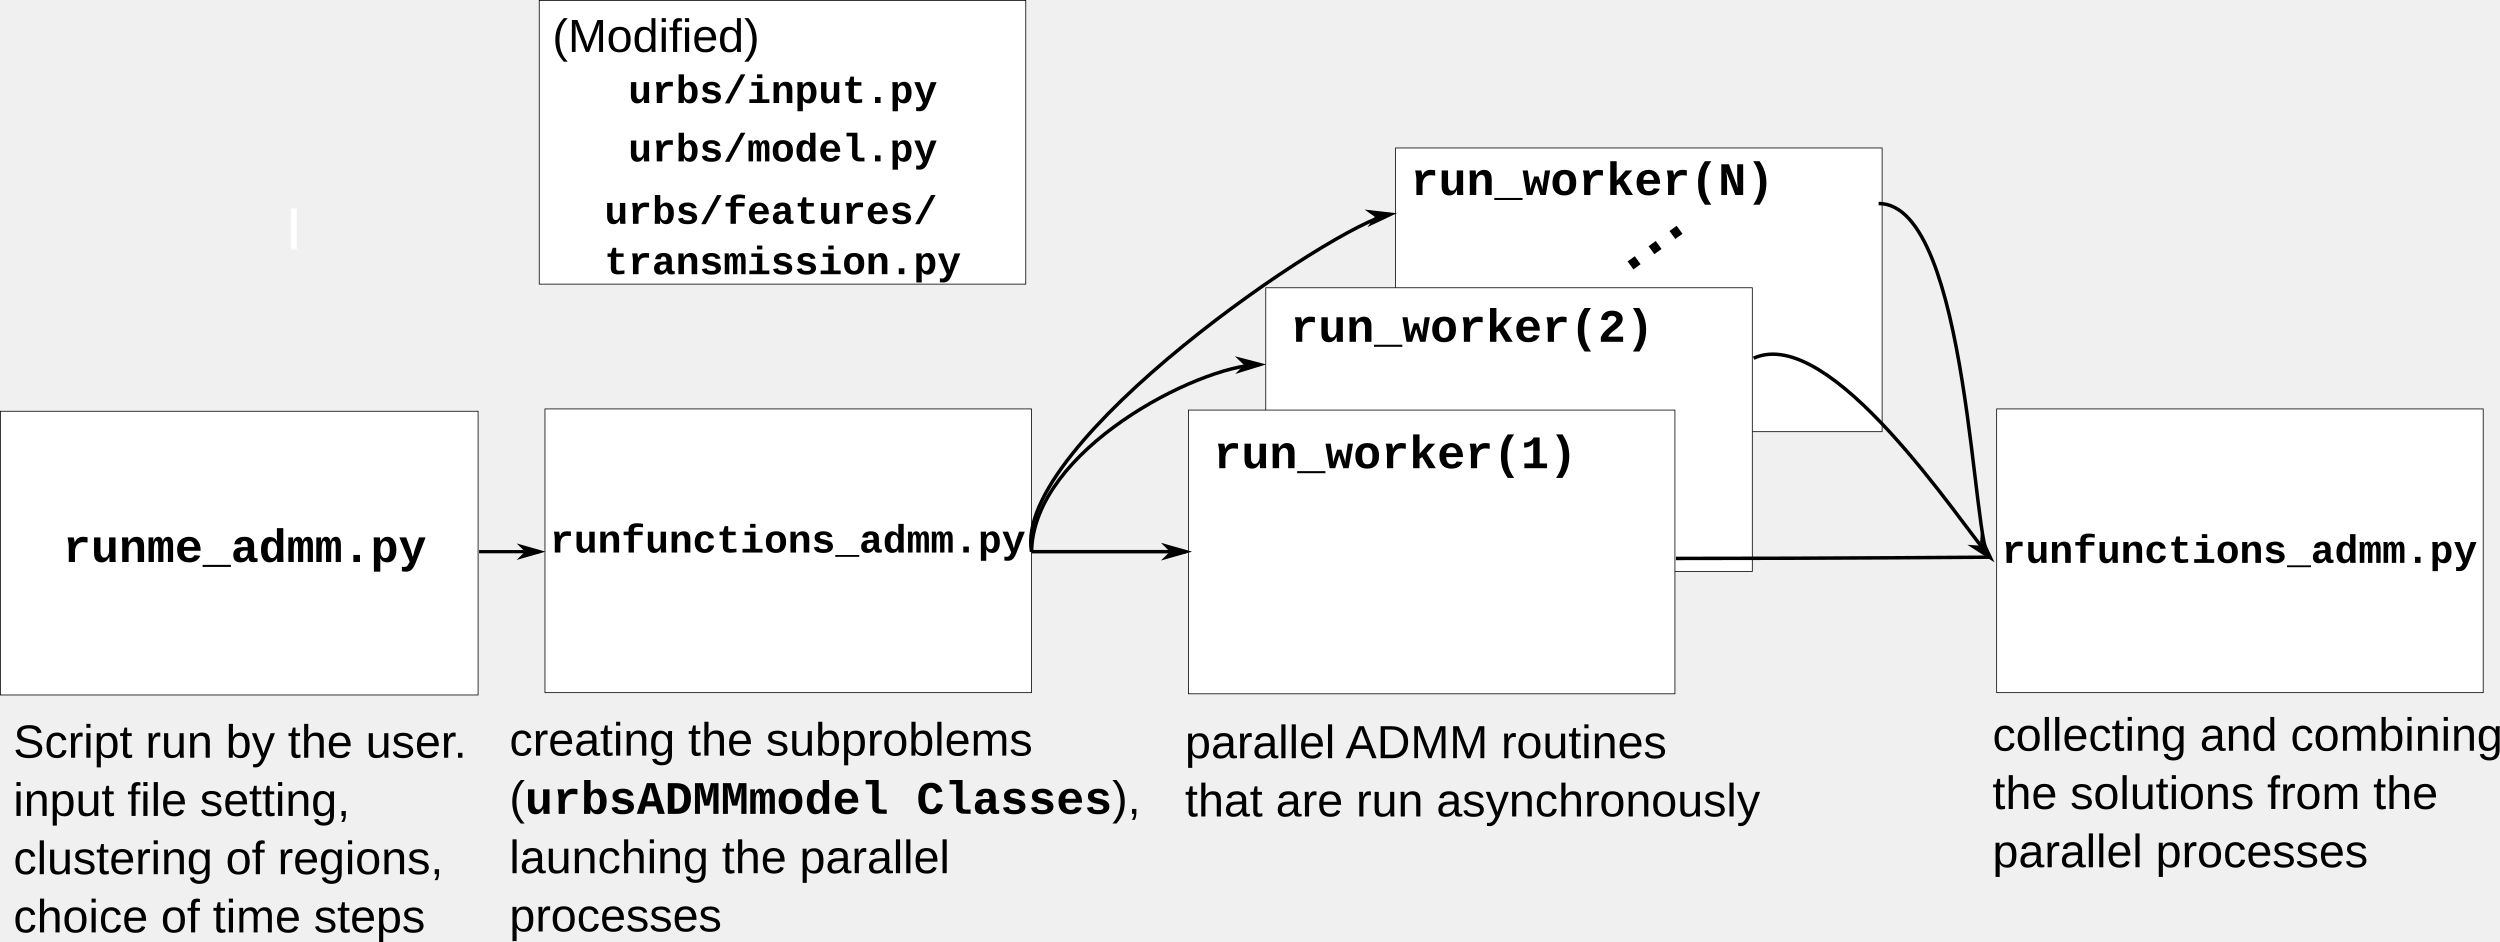
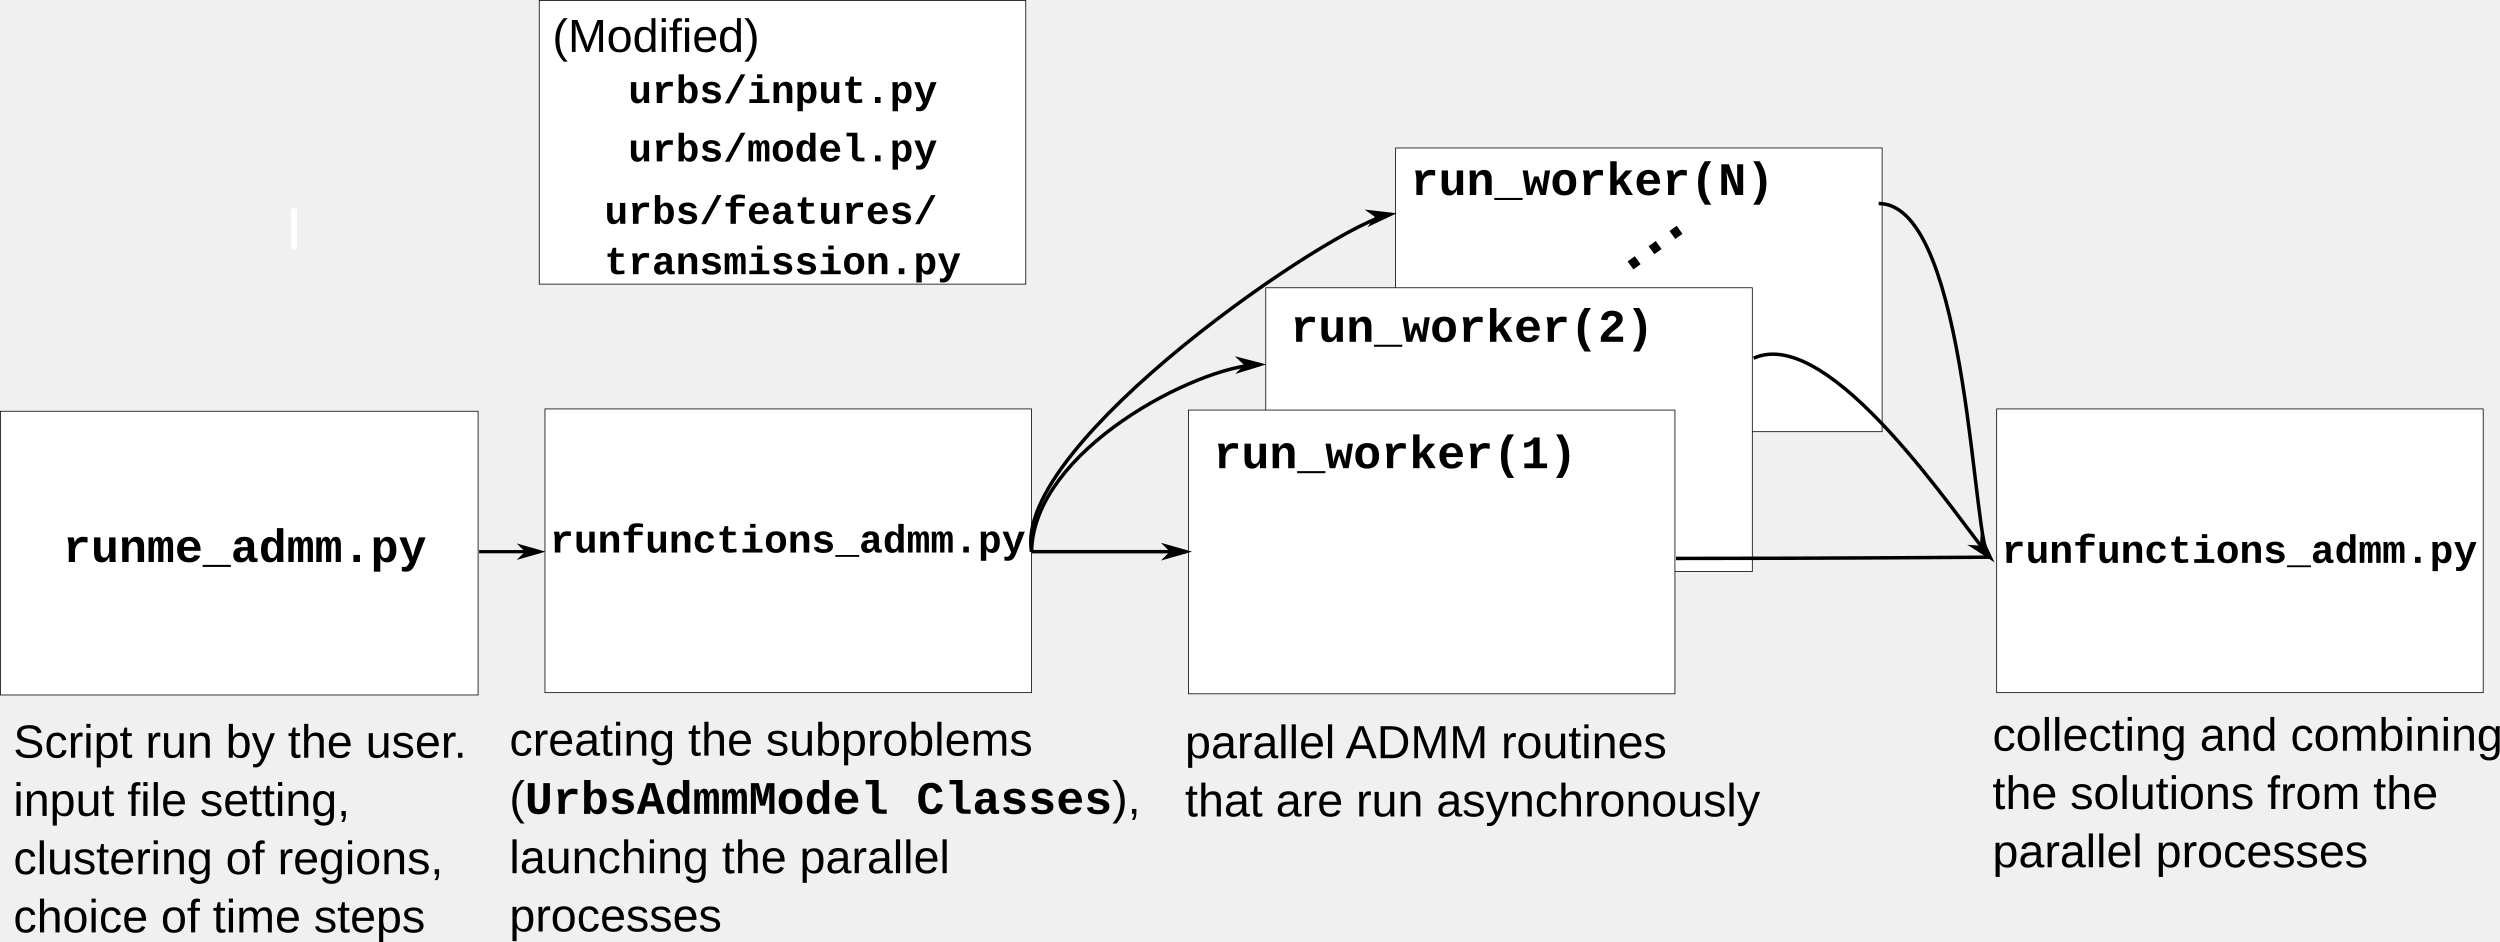
<svg xmlns="http://www.w3.org/2000/svg" width="189.275mm" height="71.295mm" viewBox="0 0 189.275 71.295" version="1.1" id="svg8">
  <defs id="defs2">
    <marker orient="auto" refY="0" refX="0" id="marker1522" style="overflow:visible">
      <path id="path1520" d="M 0,0 5,-5 -12.5,0 5,5 Z" style="fill:#000000;fill-opacity:1;fill-rule:evenodd;stroke:#000000;stroke-width:1pt;stroke-opacity:1" transform="matrix(-0.4,0,0,-0.4,-4,0)" />
    </marker>
    <marker orient="auto" refY="0" refX="0" id="Tail" style="overflow:visible">
      <g id="g1083" transform="scale(-1.2)" style="fill:#000000;fill-opacity:1;stroke:#000000;stroke-opacity:1">
        <path id="path1071" d="M -3.805,-3.959 0.544,0" style="fill:#000000;fill-opacity:1;fill-rule:evenodd;stroke:#000000;stroke-width:0.8;stroke-linecap:round;stroke-opacity:1" />
        <path id="path1073" d="M -1.287,-3.959 3.062,0" style="fill:#000000;fill-opacity:1;fill-rule:evenodd;stroke:#000000;stroke-width:0.8;stroke-linecap:round;stroke-opacity:1" />
        <path id="path1075" d="M 1.305,-3.959 5.654,0" style="fill:#000000;fill-opacity:1;fill-rule:evenodd;stroke:#000000;stroke-width:0.8;stroke-linecap:round;stroke-opacity:1" />
        <path id="path1077" d="M -3.805,4.178 0.544,0.22" style="fill:#000000;fill-opacity:1;fill-rule:evenodd;stroke:#000000;stroke-width:0.8;stroke-linecap:round;stroke-opacity:1" />
        <path id="path1079" d="M -1.287,4.178 3.062,0.22" style="fill:#000000;fill-opacity:1;fill-rule:evenodd;stroke:#000000;stroke-width:0.8;stroke-linecap:round;stroke-opacity:1" />
        <path id="path1081" d="M 1.305,4.178 5.654,0.22" style="fill:#000000;fill-opacity:1;fill-rule:evenodd;stroke:#000000;stroke-width:0.8;stroke-linecap:round;stroke-opacity:1" />
      </g>
    </marker>
    <marker orient="auto" refY="0" refX="0" id="marker1502" style="overflow:visible">
      <path id="path1500" d="M 0,0 5,-5 -12.5,0 5,5 Z" style="fill:#000000;fill-opacity:1;fill-rule:evenodd;stroke:#000000;stroke-width:1pt;stroke-opacity:1" transform="matrix(-0.4,0,0,-0.4,-4,0)" />
    </marker>
    <marker orient="auto" refY="0" refX="0" id="marker1498" style="overflow:visible">
      <path id="path1496" d="M 0,0 5,-5 -12.5,0 5,5 Z" style="fill:#000000;fill-opacity:1;fill-rule:evenodd;stroke:#000000;stroke-width:1pt;stroke-opacity:1" transform="matrix(-0.8,0,0,-0.8,-10,0)" />
    </marker>
    <marker orient="auto" refY="0" refX="0" id="marker1494" style="overflow:visible">
      <path id="path1492" d="M 0,0 5,-5 -12.5,0 5,5 Z" style="fill:#000000;fill-opacity:1;fill-rule:evenodd;stroke:#000000;stroke-width:1pt;stroke-opacity:1" transform="matrix(-0.8,0,0,-0.8,-10,0)" />
    </marker>
    <marker orient="auto" refY="0" refX="0" id="marker1490" style="overflow:visible">
      <path id="path1488" d="M 0,0 5,-5 -12.5,0 5,5 Z" style="fill:#000000;fill-opacity:1;fill-rule:evenodd;stroke:#000000;stroke-width:1pt;stroke-opacity:1" transform="matrix(-0.8,0,0,-0.8,-10,0)" />
    </marker>
    <marker style="overflow:visible" id="marker1486" refX="0" refY="0" orient="auto">
      <path transform="matrix(0.8,0,0,0.8,10,0)" style="fill:#000000;fill-opacity:1;fill-rule:evenodd;stroke:#000000;stroke-width:1pt;stroke-opacity:1" d="M 0,0 5,-5 -12.5,0 5,5 Z" id="path1484" />
    </marker>
    <marker style="overflow:visible" id="marker1482" refX="0" refY="0" orient="auto">
      <path transform="matrix(0.8,0,0,0.8,10,0)" style="fill:#000000;fill-opacity:1;fill-rule:evenodd;stroke:#000000;stroke-width:1pt;stroke-opacity:1" d="M 0,0 5,-5 -12.5,0 5,5 Z" id="path1480" />
    </marker>
    <marker orient="auto" refY="0" refX="0" id="marker1478" style="overflow:visible">
      <path id="path1476" d="M 0,0 5,-5 -12.5,0 5,5 Z" style="fill:#000000;fill-opacity:1;fill-rule:evenodd;stroke:#000000;stroke-width:1pt;stroke-opacity:1" transform="matrix(0.8,0,0,0.8,10,0)" />
    </marker>
    <marker style="overflow:visible" id="marker1474" refX="0" refY="0" orient="auto">
      <path transform="matrix(-0.8,0,0,-0.8,-10,0)" style="fill:#000000;fill-opacity:1;fill-rule:evenodd;stroke:#000000;stroke-width:1pt;stroke-opacity:1" d="M 0,0 5,-5 -12.5,0 5,5 Z" id="path1472" />
    </marker>
    <marker style="overflow:visible" id="marker1470" refX="0" refY="0" orient="auto">
      <path transform="matrix(-0.8,0,0,-0.8,-10,0)" style="fill:#000000;fill-opacity:1;fill-rule:evenodd;stroke:#000000;stroke-width:1pt;stroke-opacity:1" d="M 0,0 5,-5 -12.5,0 5,5 Z" id="path1468" />
    </marker>
    <marker orient="auto" refY="0" refX="0" id="marker1420" style="overflow:visible">
      <path id="path1418" d="M 0,0 5,-5 -12.5,0 5,5 Z" style="fill:#000000;fill-opacity:1;fill-rule:evenodd;stroke:#000000;stroke-width:1pt;stroke-opacity:1" transform="matrix(-0.4,0,0,-0.4,-4,0)" />
    </marker>
    <marker orient="auto" refY="0" refX="0" id="marker1363" style="overflow:visible">
      <path id="path1361" d="M 0,0 5,-5 -12.5,0 5,5 Z" style="fill:#000000;fill-opacity:1;fill-rule:evenodd;stroke:#000000;stroke-width:1pt;stroke-opacity:1" transform="matrix(-0.4,0,0,-0.4,-4,0)" />
    </marker>
    <marker orient="auto" refY="0" refX="0" id="marker1359" style="overflow:visible">
      <path id="path1357" d="M 0,0 5,-5 -12.5,0 5,5 Z" style="fill:#000000;fill-opacity:1;fill-rule:evenodd;stroke:#000000;stroke-width:1pt;stroke-opacity:1" transform="matrix(0.4,0,0,0.4,4,0)" />
    </marker>
    <marker orient="auto" refY="0" refX="0" id="Arrow1Mstart" style="overflow:visible">
      <path id="path1041" d="M 0,0 5,-5 -12.5,0 5,5 Z" style="fill:#000000;fill-opacity:1;fill-rule:evenodd;stroke:#000000;stroke-width:1pt;stroke-opacity:1" transform="matrix(0.4,0,0,0.4,4,0)" />
    </marker>
    <marker orient="auto" refY="0" refX="0" id="marker1332" style="overflow:visible">
      <path id="path1330" d="M 0,0 5,-5 -12.5,0 5,5 Z" style="fill:#000000;fill-opacity:1;fill-rule:evenodd;stroke:#000000;stroke-width:1pt;stroke-opacity:1" transform="matrix(-0.4,0,0,-0.4,-4,0)" />
    </marker>
    <marker orient="auto" refY="0" refX="0" id="Arrow1Mend" style="overflow:visible">
      <path id="path1044" d="M 0,0 5,-5 -12.5,0 5,5 Z" style="fill:#000000;fill-opacity:1;fill-rule:evenodd;stroke:#000000;stroke-width:1pt;stroke-opacity:1" transform="matrix(-0.4,0,0,-0.4,-4,0)" />
    </marker>
    <marker orient="auto" refY="0" refX="0" id="Arrow1Lend" style="overflow:visible">
      <path id="path1038" d="M 0,0 5,-5 -12.5,0 5,5 Z" style="fill:#000000;fill-opacity:1;fill-rule:evenodd;stroke:#000000;stroke-width:1pt;stroke-opacity:1" transform="matrix(-0.8,0,0,-0.8,-10,0)" />
    </marker>
    <marker orient="auto" refY="0" refX="0" id="marker1301" style="overflow:visible">
      <path id="path1299" d="M 0,0 5,-5 -12.5,0 5,5 Z" style="fill:#000000;fill-opacity:1;fill-rule:evenodd;stroke:#000000;stroke-width:1pt;stroke-opacity:1" transform="matrix(0.8,0,0,0.8,10,0)" />
    </marker>
    <marker orient="auto" refY="0" refX="0" id="Arrow1Lstart" style="overflow:visible">
      <path id="path1035" d="M 0,0 5,-5 -12.5,0 5,5 Z" style="fill:#000000;fill-opacity:1;fill-rule:evenodd;stroke:#000000;stroke-width:1pt;stroke-opacity:1" transform="matrix(0.8,0,0,0.8,10,0)" />
    </marker>
    <marker orient="auto" refY="0" refX="0" id="Arrow1Mend-4" style="overflow:visible">
      <path id="path1044-6" d="M 0,0 5,-5 -12.5,0 5,5 Z" style="fill:#000000;fill-opacity:1;fill-rule:evenodd;stroke:#000000;stroke-width:1pt;stroke-opacity:1" transform="matrix(-0.4,0,0,-0.4,-4,0)" />
    </marker>
    <marker orient="auto" refY="0" refX="0" id="Arrow1Mstart-7" style="overflow:visible">
      <path id="path1041-7" d="M 0,0 5,-5 -12.5,0 5,5 Z" style="fill:#000000;fill-opacity:1;fill-rule:evenodd;stroke:#000000;stroke-width:1pt;stroke-opacity:1" transform="matrix(0.4,0,0,0.4,4,0)" />
    </marker>
    <marker orient="auto" refY="0" refX="0" id="marker1363-2" style="overflow:visible">
      <path id="path1361-1" d="M 0,0 5,-5 -12.5,0 5,5 Z" style="fill:#000000;fill-opacity:1;fill-rule:evenodd;stroke:#000000;stroke-width:1pt;stroke-opacity:1" transform="matrix(-0.4,0,0,-0.4,-4,0)" />
    </marker>
    <marker orient="auto" refY="0" refX="0" id="Arrow1Mstart-9" style="overflow:visible">
      <path id="path1041-5" d="M 0,0 5,-5 -12.5,0 5,5 Z" style="fill:#000000;fill-opacity:1;fill-rule:evenodd;stroke:#000000;stroke-width:1pt;stroke-opacity:1" transform="matrix(0.4,0,0,0.4,4,0)" />
    </marker>
    <marker orient="auto" refY="0" refX="0" id="marker1363-1" style="overflow:visible">
      <path id="path1361-6" d="M 0,0 5,-5 -12.5,0 5,5 Z" style="fill:#000000;fill-opacity:1;fill-rule:evenodd;stroke:#000000;stroke-width:1pt;stroke-opacity:1" transform="matrix(-0.4,0,0,-0.4,-4,0)" />
    </marker>
    <marker orient="auto" refY="0" refX="0" id="marker1363-1-8" style="overflow:visible">
      <path id="path1361-6-8" d="M 0,0 5,-5 -12.5,0 5,5 Z" style="fill:#000000;fill-opacity:1;fill-rule:evenodd;stroke:#000000;stroke-width:1pt;stroke-opacity:1" transform="matrix(-0.4,0,0,-0.4,-4,0)" />
    </marker>
  </defs>
  <g id="layer1" transform="translate(-5.152978,-1.855238)">
    <rect style="opacity:1;vector-effect:none;fill:#ffffff;fill-opacity:1;fill-rule:nonzero;stroke:#000000;stroke-width:0.059;stroke-linecap:square;stroke-linejoin:miter;stroke-miterlimit:4;stroke-dasharray:none;stroke-dashoffset:0;stroke-opacity:1" id="rect4522-6-8-0" width="36.835" height="21.481" x="110.813" y="13.058" />
    <rect style="opacity:1;vector-effect:none;fill:#ffffff;fill-opacity:1;fill-rule:nonzero;stroke:#000000;stroke-width:0.059;stroke-linecap:square;stroke-linejoin:miter;stroke-miterlimit:4;stroke-dasharray:none;stroke-dashoffset:0;stroke-opacity:1" id="rect4522" width="36.167" height="21.481" x="5.182" y="32.991" />
    <rect style="opacity:0.976;vector-effect:none;fill:#ffffff;fill-opacity:1;fill-rule:nonzero;stroke:#fefbff;stroke-width:0.093;stroke-linecap:square;stroke-linejoin:miter;stroke-miterlimit:4;stroke-dasharray:none;stroke-dashoffset:0;stroke-opacity:0.985" id="rect4524" width="0.378" height="3.024" x="27.214" y="17.676" />
    <text xml:space="preserve" style="font-style:normal;font-variant:normal;font-weight:normal;font-stretch:normal;font-size:3.528px;line-height:1.25;font-family:Arial;-inkscape-font-specification:Arial;letter-spacing:0px;word-spacing:0px;fill:#000000;fill-opacity:1;stroke:none;stroke-width:0.265" x="9.92" y="44.404" id="text4528">
      <tspan id="tspan4526" x="9.92" y="44.404" style="font-style:normal;font-variant:normal;font-weight:bold;font-stretch:normal;font-family:'Courier New';-inkscape-font-specification:'Courier New Bold';stroke-width:0.265">runme_admm.py</tspan>
    </text>
    <rect style="opacity:1;vector-effect:none;fill:#ffffff;fill-opacity:1;fill-rule:nonzero;stroke:#000000;stroke-width:0.059;stroke-linecap:square;stroke-linejoin:miter;stroke-miterlimit:4;stroke-dasharray:none;stroke-dashoffset:0;stroke-opacity:1" id="rect4522-6" width="36.835" height="21.481" x="46.412" y="32.815" />
    <rect style="opacity:1;vector-effect:none;fill:#ffffff;fill-opacity:1;fill-rule:nonzero;stroke:#000000;stroke-width:0.059;stroke-linecap:square;stroke-linejoin:miter;stroke-miterlimit:4;stroke-dasharray:none;stroke-dashoffset:0;stroke-opacity:1" id="rect4522-6-8" width="36.835" height="21.481" x="100.985" y="23.642" />
    <rect style="opacity:1;vector-effect:none;fill:#ffffff;fill-opacity:1;fill-rule:nonzero;stroke:#000000;stroke-width:0.059;stroke-linecap:square;stroke-linejoin:miter;stroke-miterlimit:4;stroke-dasharray:none;stroke-dashoffset:0;stroke-opacity:1" id="rect4522-6-8-5" width="36.835" height="21.481" x="95.127" y="32.902" />
    <text xml:space="preserve" style="font-style:normal;font-variant:normal;font-weight:normal;font-stretch:normal;font-size:3.528px;line-height:1.25;font-family:Arial;-inkscape-font-specification:Arial;letter-spacing:0px;word-spacing:0px;fill:#000000;fill-opacity:1;stroke:none;stroke-width:0.265" x="97.025" y="37.306" id="text4528-6-3-9">
      <tspan id="tspan4526-0-6-9" x="97.025" y="37.306" style="font-style:normal;font-variant:normal;font-weight:bold;font-stretch:normal;font-family:'courier new';-inkscape-font-specification:'courier new';stroke-width:0.265">run_worker(1)</tspan>
    </text>
    <text xml:space="preserve" style="font-style:normal;font-variant:normal;font-weight:normal;font-stretch:normal;font-size:7.056px;line-height:1.25;font-family:Arial;-inkscape-font-specification:Arial;letter-spacing:0px;word-spacing:0px;fill:#000000;fill-opacity:1;stroke:none;stroke-width:0.265" x="90.495" y="93.722" id="text4631" transform="rotate(-36)">
      <tspan id="tspan4629" x="90.495" y="93.722" style="stroke-width:0.265">...</tspan>
    </text>
    <text xml:space="preserve" style="font-style:normal;font-variant:normal;font-weight:normal;font-stretch:normal;font-size:3.528px;line-height:1.25;font-family:Arial;-inkscape-font-specification:Arial;letter-spacing:0px;word-spacing:0px;fill:#000000;fill-opacity:1;stroke:none;stroke-width:0.265" x="102.842" y="27.736" id="text4528-6-3-9-2">
      <tspan id="tspan4526-0-6-9-0" x="102.842" y="27.736" style="font-style:normal;font-variant:normal;font-weight:bold;font-stretch:normal;font-family:'Courier New';-inkscape-font-specification:'Courier New Bold';stroke-width:0.265">run_worker(2)</tspan>
    </text>
    <text xml:space="preserve" style="font-style:normal;font-variant:normal;font-weight:normal;font-stretch:normal;font-size:3.528px;line-height:1.25;font-family:Arial;-inkscape-font-specification:Arial;letter-spacing:0px;word-spacing:0px;fill:#000000;fill-opacity:1;stroke:none;stroke-width:0.265" x="111.951" y="16.623" id="text4528-6-3-9-2-5">
      <tspan id="tspan4526-0-6-9-0-1" x="111.951" y="16.623" style="font-style:normal;font-variant:normal;font-weight:bold;font-stretch:normal;font-family:'Courier New';-inkscape-font-specification:'Courier New Bold';stroke-width:0.265">run_worker(N)</tspan>
    </text>
    <rect style="opacity:1;vector-effect:none;fill:#ffffff;fill-opacity:1;fill-rule:nonzero;stroke:#000000;stroke-width:0.059;stroke-linecap:square;stroke-linejoin:miter;stroke-miterlimit:4;stroke-dasharray:none;stroke-dashoffset:0;stroke-opacity:1" id="rect4522-6-4" width="36.835" height="21.481" x="156.321" y="32.815" />
    <text xml:space="preserve" style="font-style:normal;font-variant:normal;font-weight:normal;font-stretch:normal;font-size:2.999px;line-height:1.25;font-family:Arial;-inkscape-font-specification:Arial;letter-spacing:0px;word-spacing:0px;fill:#000000;fill-opacity:1;stroke:none;stroke-width:0.265" x="156.706" y="44.468" id="text4528-6-6">
      <tspan id="tspan4526-0-5" x="156.706" y="44.468" style="font-style:normal;font-variant:normal;font-weight:bold;font-stretch:normal;font-family:'Courier New';-inkscape-font-specification:'Courier New';stroke-width:0.265">runfunctions_admm.py</tspan>
    </text>
    <text xml:space="preserve" style="font-style:normal;font-variant:normal;font-weight:normal;font-stretch:normal;font-size:3.528px;line-height:1.25;font-family:Arial;-inkscape-font-specification:Arial;letter-spacing:0px;word-spacing:0px;fill:#000000;fill-opacity:1;stroke:none;stroke-width:0.265" x="6.165" y="59.22" id="text4528-1">
      <tspan id="tspan4526-6" x="6.165" y="59.22" style="stroke-width:0.265">Script run by the user.</tspan>
      <tspan x="6.165" y="63.629" style="stroke-width:0.265" id="tspan4737">input file setting, </tspan>
      <tspan x="6.165" y="68.039" style="stroke-width:0.265" id="tspan4741">clustering of regions,</tspan>
      <tspan x="6.165" y="72.449" style="stroke-width:0.265" id="tspan4743">choice of time steps</tspan>
    </text>
    <text xml:space="preserve" style="font-style:normal;font-variant:normal;font-weight:normal;font-stretch:normal;font-size:3.528px;line-height:1.25;font-family:Arial;-inkscape-font-specification:Arial;letter-spacing:0px;word-spacing:0px;fill:#000000;fill-opacity:1;stroke:none;stroke-width:0.265" x="43.72" y="59.062" id="text4528-1-6">
      <tspan x="43.72" y="59.062" style="stroke-width:0.265" id="tspan4743-3">creating the subproblems</tspan>
-       <tspan x="43.72" y="63.472" style="stroke-width:0.265" id="tspan1534">(<tspan style="font-style:normal;font-variant:normal;font-weight:bold;font-stretch:normal;font-family:'courier new';-inkscape-font-specification:'courier new'" id="tspan1536">urbsADMMmodel Classes</tspan>),</tspan>
+       <tspan x="43.72" y="63.472" style="stroke-width:0.265" id="tspan1534">(<tspan style="font-style:normal;font-variant:normal;font-weight:bold;font-stretch:normal;font-family:'courier new';-inkscape-font-specification:'courier new'" id="tspan1536">UrbsAdmmModel Classes</tspan>),</tspan>
      <tspan x="43.72" y="67.965" style="stroke-width:0.265" id="tspan4781">launching the parallel</tspan>
      <tspan x="43.72" y="72.375" style="stroke-width:0.265" id="tspan4783">processes</tspan>
    </text>
    <rect style="opacity:1;vector-effect:none;fill:#ffffff;fill-opacity:1;fill-rule:nonzero;stroke:#000000;stroke-width:0.059;stroke-linecap:square;stroke-linejoin:miter;stroke-miterlimit:4;stroke-dasharray:none;stroke-dashoffset:0;stroke-opacity:1" id="rect4522-6-7" width="36.835" height="21.481" x="45.979" y="1.885" />
    <text xml:space="preserve" style="font-style:normal;font-variant:normal;font-weight:normal;font-stretch:normal;font-size:3.528px;line-height:1.25;font-family:Arial;-inkscape-font-specification:Arial;letter-spacing:0px;word-spacing:0px;fill:#000000;fill-opacity:1;stroke:none;stroke-width:0.265" x="46.975" y="5.787" id="text4528-6-66">
      <tspan id="tspan4526-0-3" x="46.975" y="5.787" style="stroke-width:0.265">(Modified) </tspan>
    </text>
    <text xml:space="preserve" style="font-style:normal;font-variant:normal;font-weight:normal;font-stretch:normal;font-size:2.999px;line-height:1.25;font-family:Arial;-inkscape-font-specification:Arial;letter-spacing:0px;word-spacing:0px;fill:#000000;fill-opacity:1;stroke:none;stroke-width:0.265" x="46.797" y="43.688" id="text4528-6-1">
      <tspan id="tspan4526-0-4" x="46.797" y="43.688" style="font-style:normal;font-variant:normal;font-weight:bold;font-stretch:normal;font-family:'Courier New';-inkscape-font-specification:'Courier New';stroke-width:0.265">runfunctions_admm.py</tspan>
    </text>
    <text xml:space="preserve" style="font-style:normal;font-variant:normal;font-weight:normal;font-stretch:normal;font-size:2.999px;line-height:1.25;font-family:Arial;-inkscape-font-specification:Arial;letter-spacing:0px;word-spacing:0px;fill:#000000;fill-opacity:1;stroke:none;stroke-width:0.265" x="52.713" y="9.652" id="text4528-6">
      <tspan id="tspan4526-0" x="52.713" y="9.652" style="font-style:normal;font-variant:normal;font-weight:bold;font-stretch:normal;font-family:'Courier New';-inkscape-font-specification:'Courier New';stroke-width:0.265">urbs/input.py</tspan>
    </text>
    <text xml:space="preserve" style="font-style:normal;font-variant:normal;font-weight:normal;font-stretch:normal;font-size:2.999px;line-height:1.25;font-family:Arial;-inkscape-font-specification:Arial;letter-spacing:0px;word-spacing:0px;fill:#000000;fill-opacity:1;stroke:none;stroke-width:0.265" x="52.713" y="14.074" id="text4528-6-2">
      <tspan id="tspan4526-0-44" x="52.713" y="14.074" style="font-style:normal;font-variant:normal;font-weight:bold;font-stretch:normal;font-family:'Courier New';-inkscape-font-specification:'Courier New';stroke-width:0.265">urbs/model.py</tspan>
    </text>
    <text xml:space="preserve" style="font-style:normal;font-variant:normal;font-weight:normal;font-stretch:normal;font-size:2.999px;line-height:1.25;font-family:Arial;-inkscape-font-specification:Arial;letter-spacing:0px;word-spacing:0px;fill:#000000;fill-opacity:1;stroke:none;stroke-width:0.265" x="50.915" y="18.799" id="text4528-6-2-9">
      <tspan id="tspan4526-0-44-7" x="50.915" y="18.799" style="font-style:normal;font-variant:normal;font-weight:bold;font-stretch:normal;font-family:'Courier New';-inkscape-font-specification:'Courier New';stroke-width:0.265">urbs/features/</tspan>
      <tspan x="50.915" y="22.619" style="font-style:normal;font-variant:normal;font-weight:bold;font-stretch:normal;font-family:'Courier New';-inkscape-font-specification:'Courier New';stroke-width:0.265" id="tspan947">transmission.py</tspan>
    </text>
    <text xml:space="preserve" style="font-style:normal;font-variant:normal;font-weight:normal;font-stretch:normal;font-size:3.528px;line-height:1.25;font-family:Arial;-inkscape-font-specification:Arial;letter-spacing:0px;word-spacing:0px;fill:#000000;fill-opacity:1;stroke:none;stroke-width:0.265" x="94.872" y="59.258" id="text4528-1-6-5">
      <tspan x="94.872" y="59.258" style="stroke-width:0.265" id="tspan4783-7">parallel ADMM routines </tspan>
      <tspan x="94.872" y="63.668" style="stroke-width:0.265" id="tspan1004">that are run asynchronously</tspan>
    </text>
    <text xml:space="preserve" style="font-style:normal;font-variant:normal;font-weight:normal;font-stretch:normal;font-size:3.528px;line-height:1.25;font-family:Arial;-inkscape-font-specification:Arial;letter-spacing:0px;word-spacing:0px;fill:#000000;fill-opacity:1;stroke:none;stroke-width:0.265" x="156.005" y="58.695" id="text4528-1-6-5-6">
      <tspan x="156.005" y="58.695" style="stroke-width:0.265" id="tspan1004-5">collecting and combining</tspan>
      <tspan x="156.005" y="63.105" style="stroke-width:0.265" id="tspan1029">the solutions from the </tspan>
      <tspan x="156.005" y="67.515" style="stroke-width:0.265" id="tspan1031">parallel processes</tspan>
    </text>
    <path style="fill:none;stroke:#000000;stroke-width:0.246;stroke-linecap:butt;stroke-linejoin:miter;stroke-miterlimit:4;stroke-dasharray:none;stroke-opacity:1;marker-end:url(#Arrow1Mend)" d="m 41.425,43.622 h 4.548" id="path1033" />
    <path style="fill:none;stroke:#000000;stroke-width:0.265px;stroke-linecap:butt;stroke-linejoin:miter;stroke-opacity:1;marker-end:url(#Arrow1Mstart)" d="m 83.254,43.622 c 11.893,0 11.626,-10e-7 11.626,-10e-7" id="path1328" />
    <path style="fill:none;stroke:#000000;stroke-width:0.265px;stroke-linecap:butt;stroke-linejoin:miter;stroke-opacity:1;marker-end:url(#marker1363)" d="M 83.254,43.622 C 83.379,35.949 95.789,29.56 100.493,29.457" id="path1328-7" />
    <path style="fill:none;stroke:#000000;stroke-width:0.265px;stroke-linecap:butt;stroke-linejoin:miter;stroke-opacity:1;marker-end:url(#marker1363-2)" d="M 83.254,43.622 C 81.772,35.417 106.341,18.755 110.388,18.085" id="path1328-7-9" />
    <path style="fill:none;stroke:#000000;stroke-width:0.265px;stroke-linecap:butt;stroke-linejoin:miter;stroke-opacity:1;marker-mid:url(#marker1478)" d="m 132.039,44.134 c 11.893,0 23.776,-0.095 23.776,-0.095" id="path1328-4" />
    <path style="fill:none;stroke:#000000;stroke-width:0.265px;stroke-linecap:butt;stroke-linejoin:miter;stroke-opacity:1;marker-mid:url(#Tail);marker-end:url(#marker1522)" d="m 137.917,28.976 c 5.845,-2.637 15.671,12.512 17.898,15.063" id="path1328-7-8" />
    <path style="fill:none;stroke:#000000;stroke-width:0.265px;stroke-linecap:butt;stroke-linejoin:miter;stroke-opacity:1;marker-mid:url(#marker1490)" d="m 147.384,17.263 c 6.913,0 7.121,26.777 8.431,26.777" id="path1328-7-8-1" />
  </g>
</svg>
